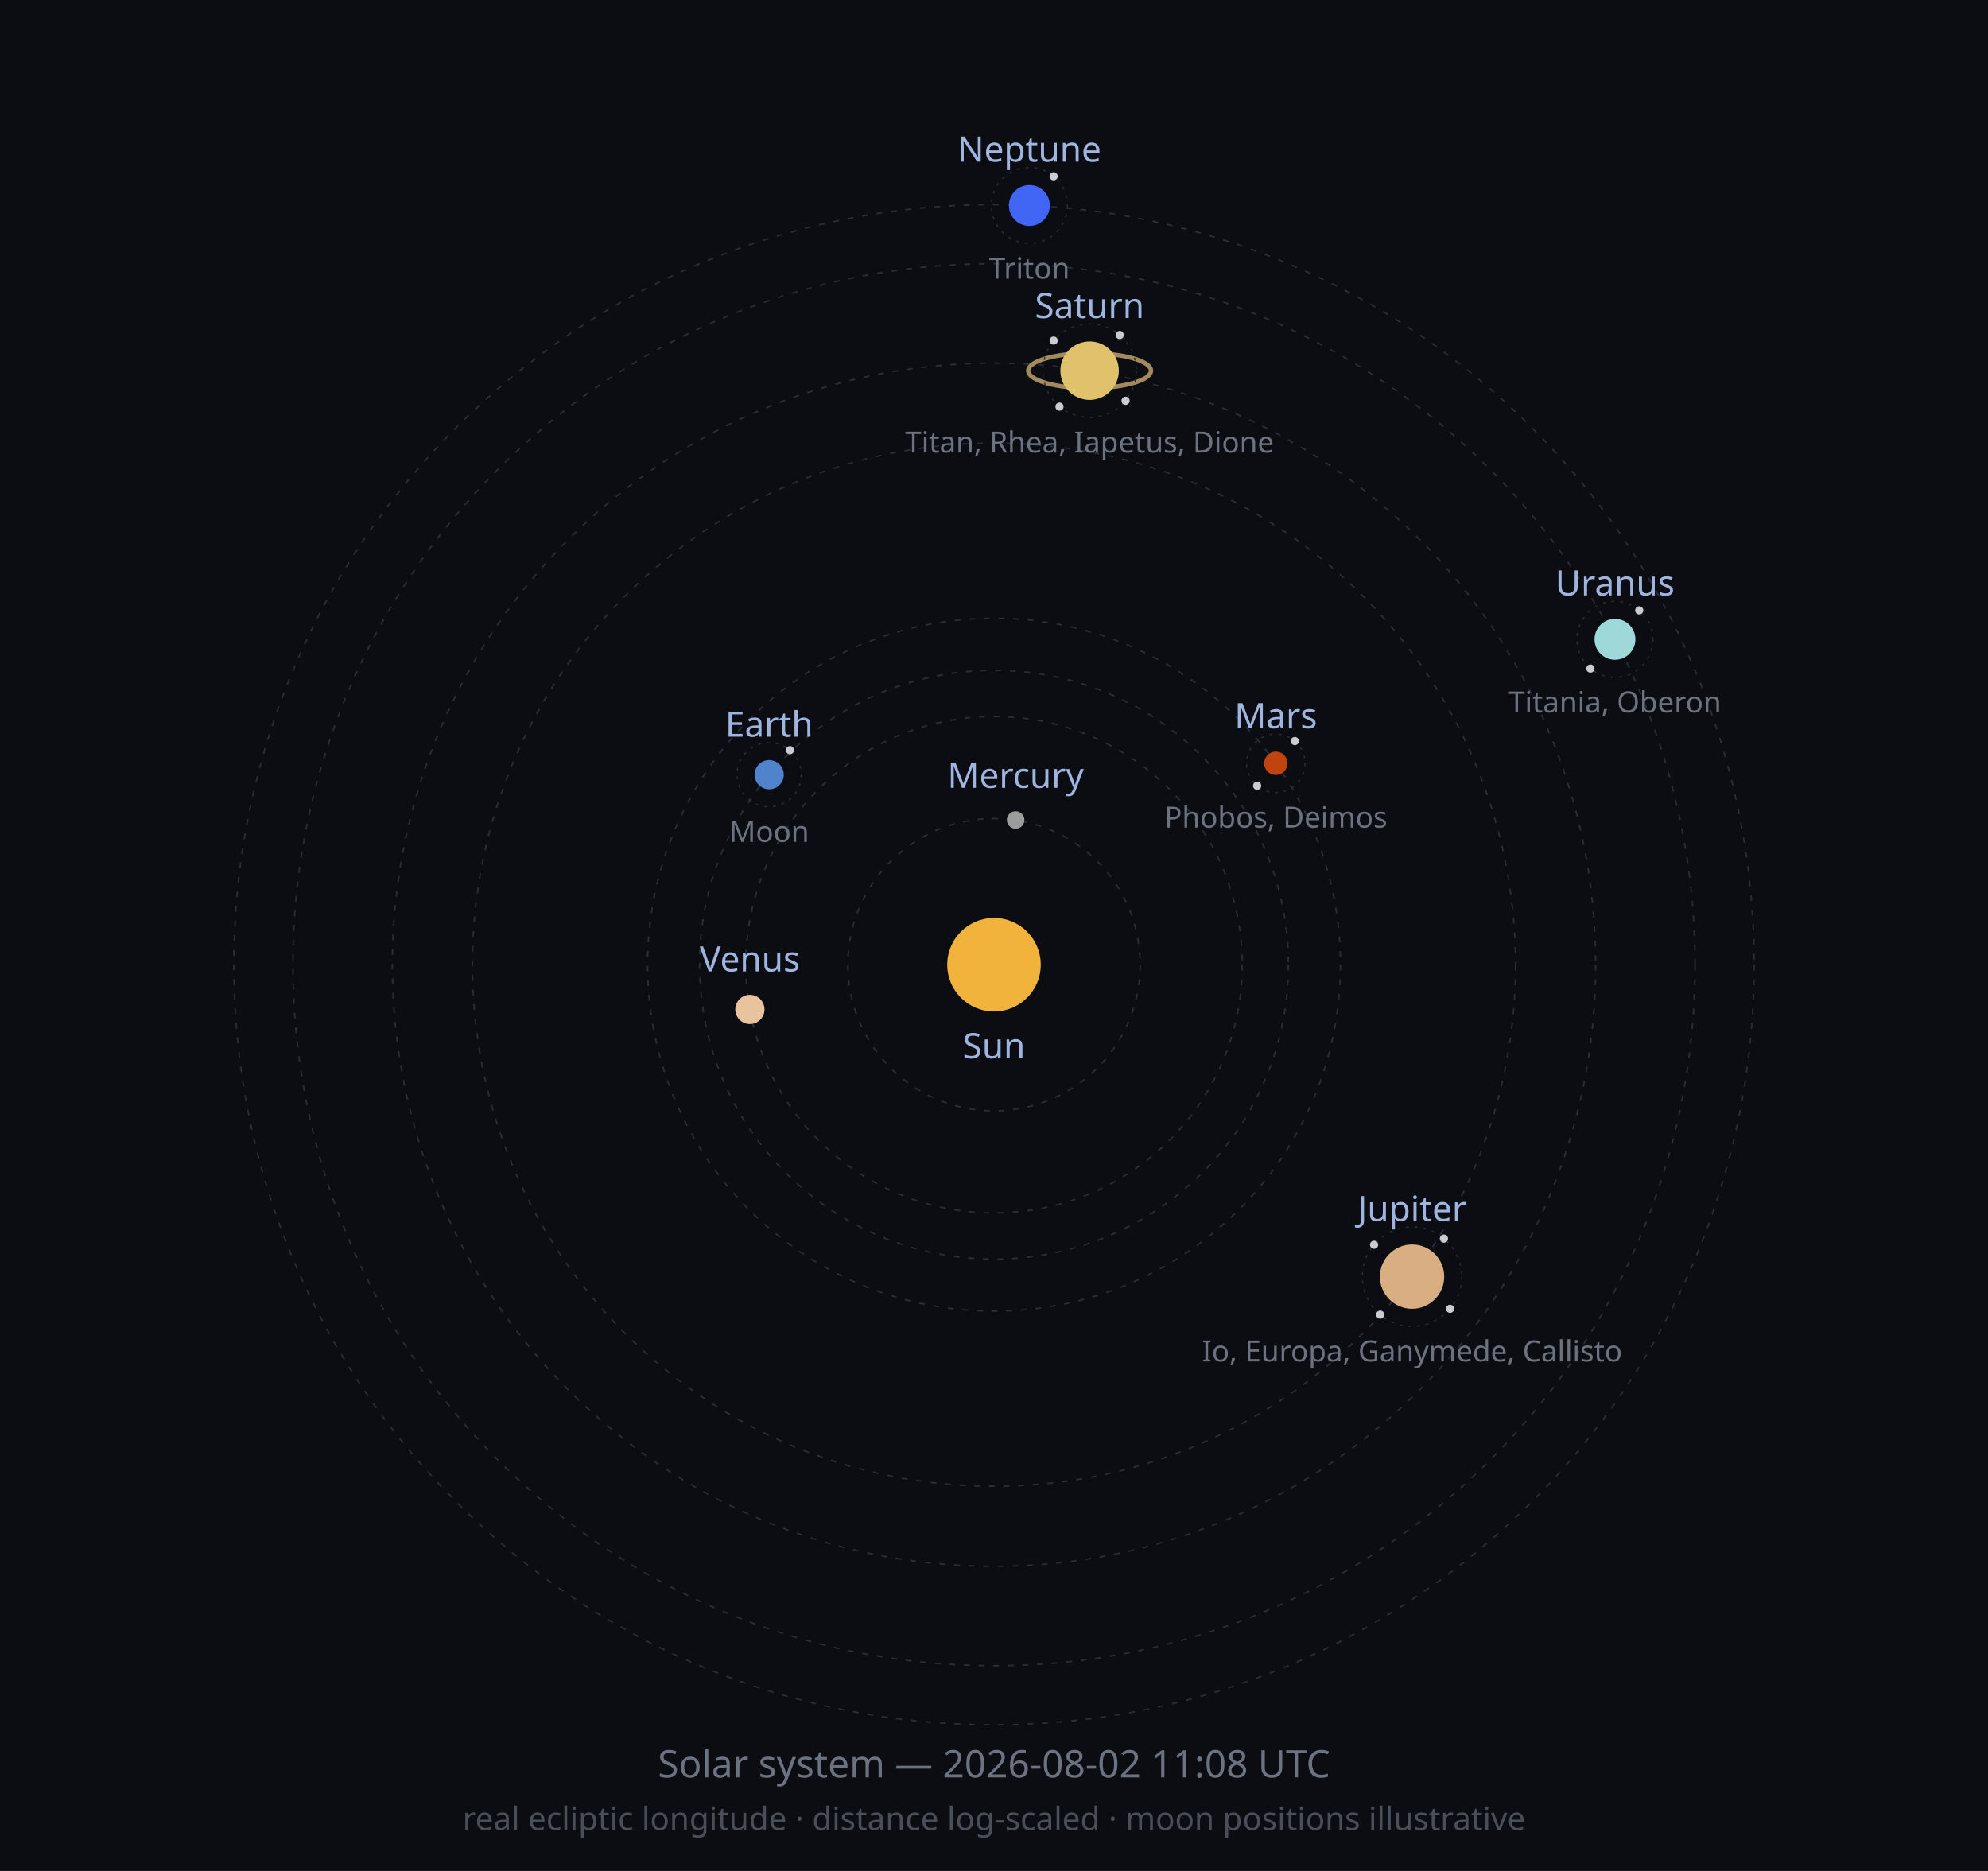
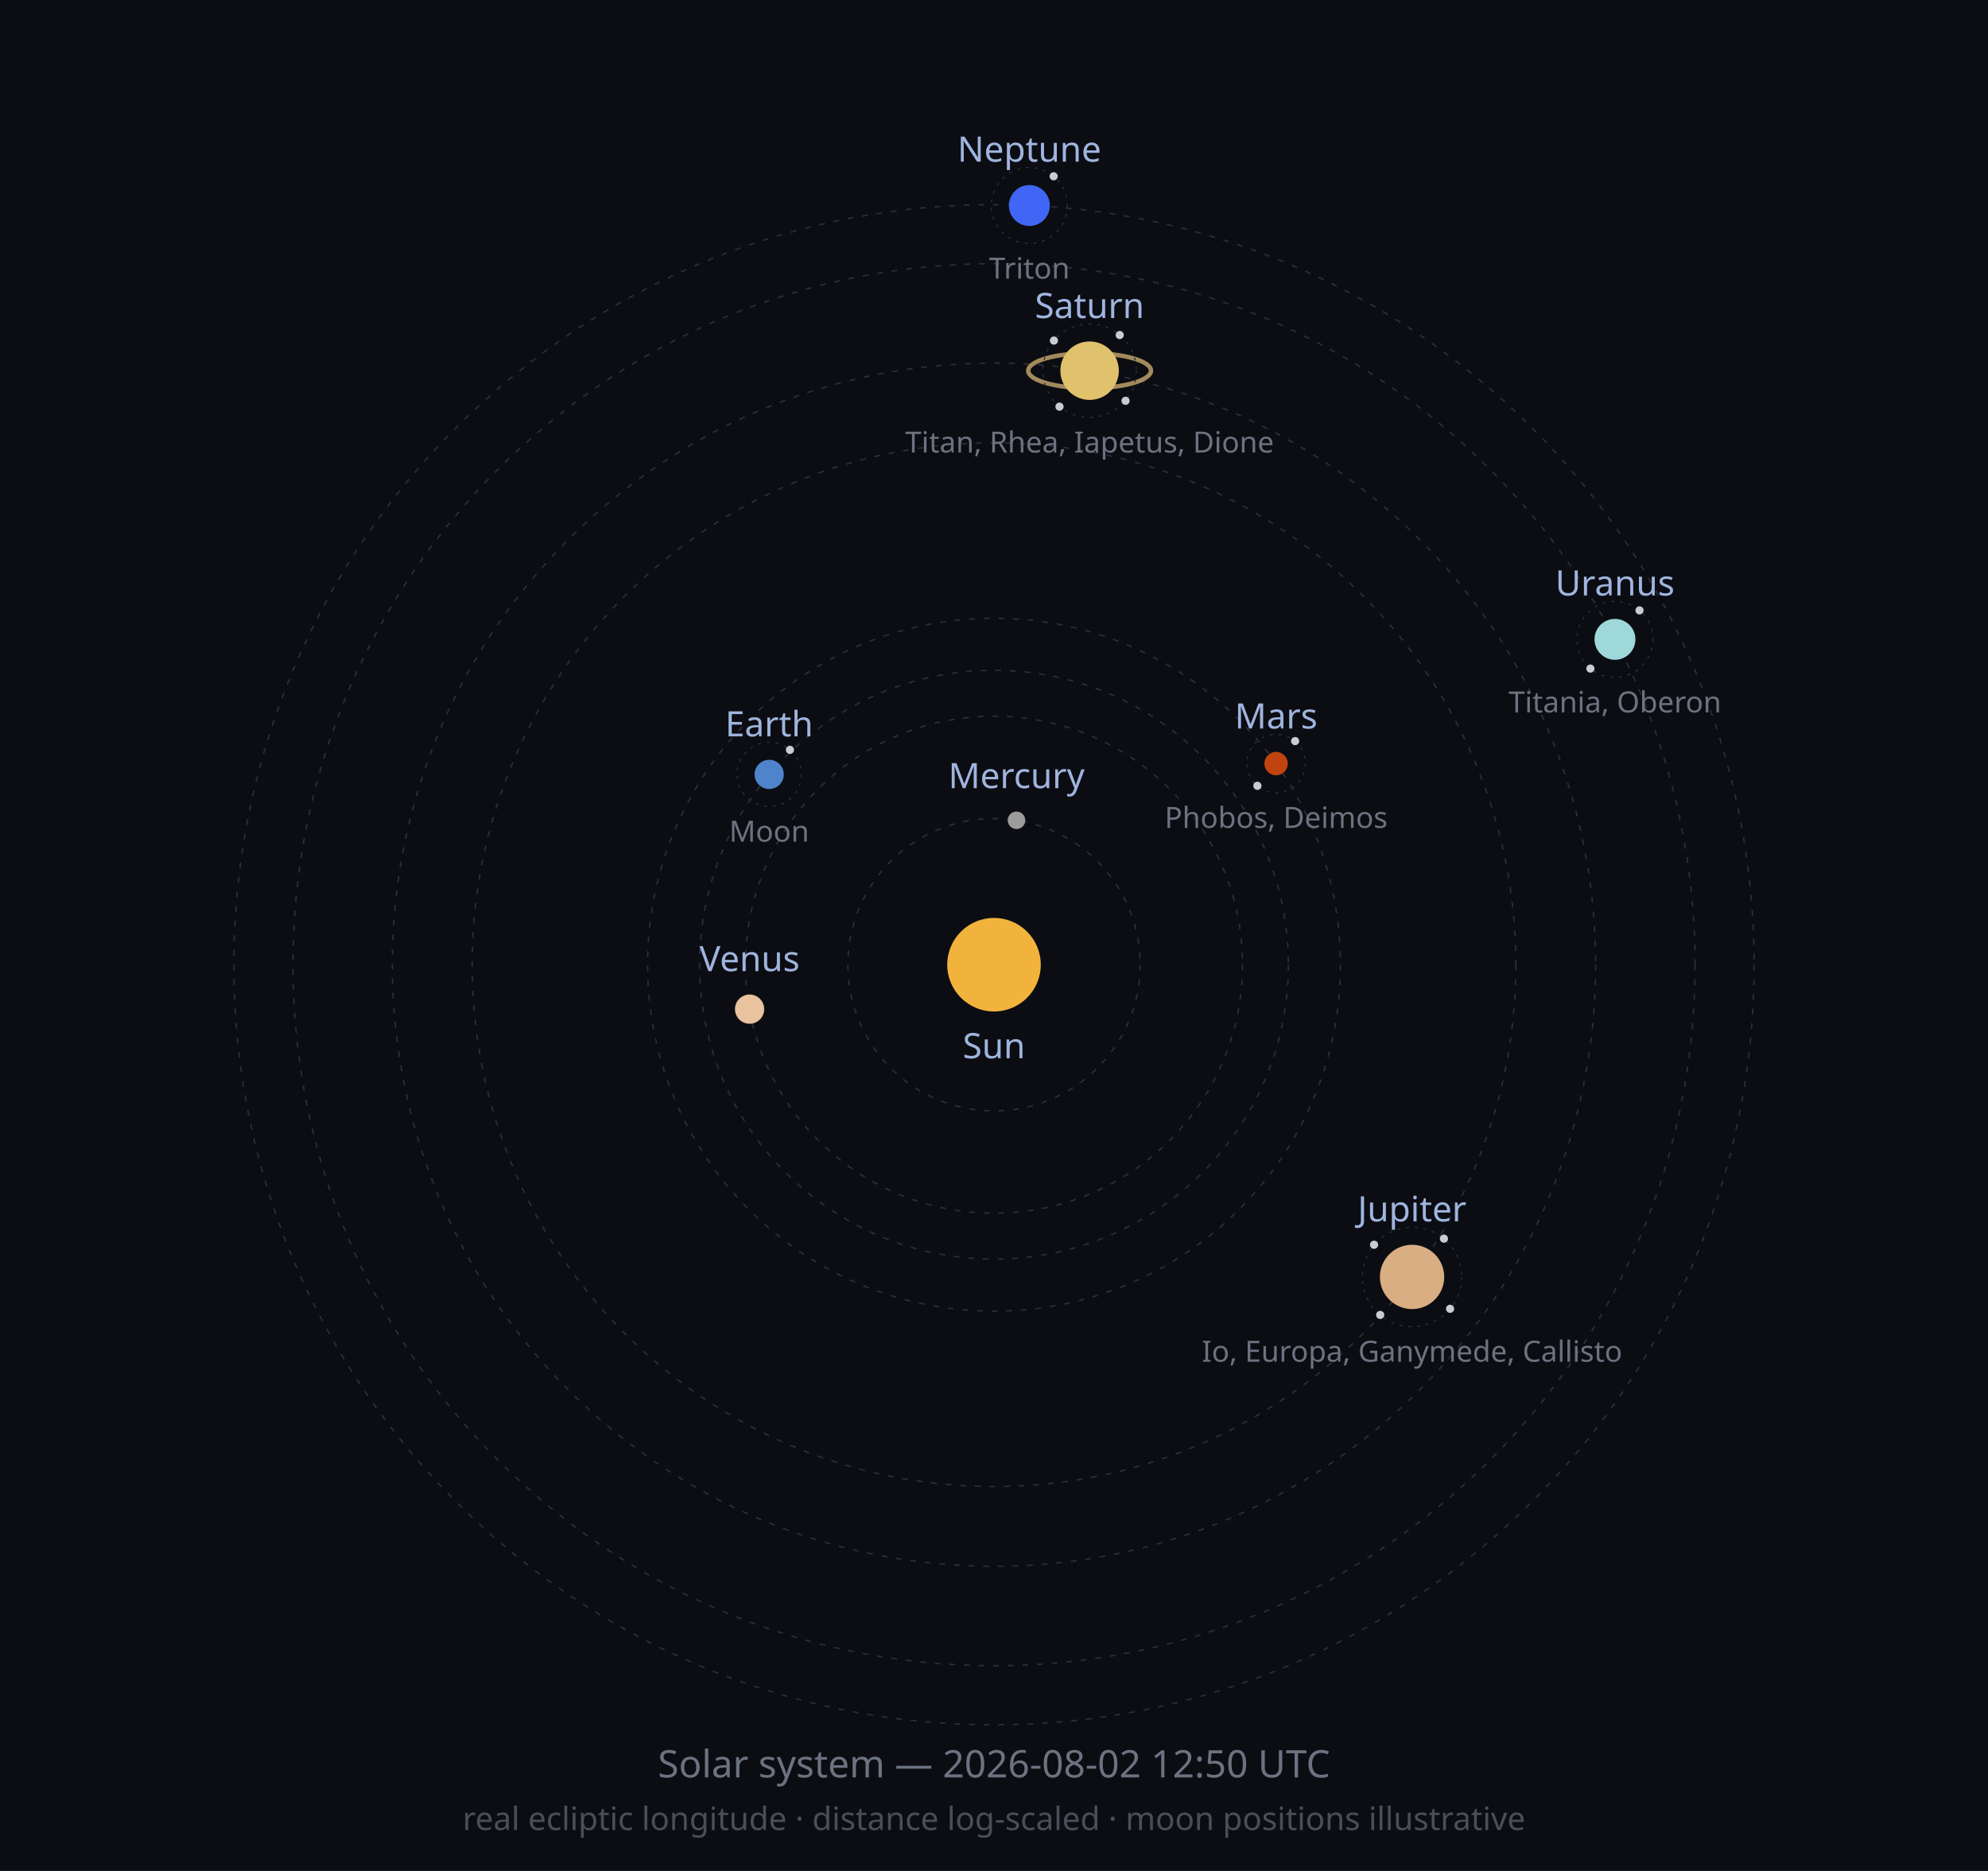
<svg xmlns="http://www.w3.org/2000/svg" width="680" height="640" viewBox="0 0 680 640" role="img">
  <defs>
    <marker id="arrow" viewBox="0 0 10 10" refX="8" refY="5" markerWidth="6" markerHeight="6" orient="auto-start-reverse">
      <path d="M2 1L8 5L2 9" fill="none" stroke="context-stroke" stroke-width="1.5" stroke-linecap="round" stroke-linejoin="round" />
    </marker>
  </defs>
  <style>
  .orbit { fill: none; stroke: #2A2E38; stroke-width: 0.5; stroke-dasharray: 2 3; }
  .moonorbit { fill: none; stroke: #2A2E38; stroke-width: 0.4; stroke-dasharray: 1 2; }
  .lbl { font-family: sans-serif; font-size: 12px; fill: #9FB4DE; }
  .moonlbl { font-family: sans-serif; font-size: 10px; fill: #6C7280; }
</style>
  <rect width="680" height="640" fill="#0B0D12" />
  <circle class="orbit" cx="340" cy="330" r="50.0" />
-   <circle class="orbit" cx="340" cy="330" r="84.9" />
+   <circle class="orbit" cx="340" cy="330" r="85.0" />
  <circle class="orbit" cx="340" cy="330" r="100.7" />
  <circle class="orbit" cx="340" cy="330" r="118.5" />
-   <circle class="orbit" cx="340" cy="330" r="178.4" />
+   <circle class="orbit" cx="340" cy="330" r="178.5" />
  <circle class="orbit" cx="340" cy="330" r="205.8" />
  <circle class="orbit" cx="340" cy="330" r="239.8" />
  <circle class="orbit" cx="340" cy="330" r="260.0" />
  <circle cx="340" cy="330" r="16" fill="#F2B33D" />
  <text class="lbl" x="340" y="362" text-anchor="middle">Sun</text>
-   <circle cx="347.4" cy="280.5" r="3" fill="#9C9C9C" />
-   <text class="lbl" x="347.4" y="269.5" text-anchor="middle">Mercury</text>
-   <circle cx="256.5" cy="345.3" r="5" fill="#E8C39E" />
-   <text class="lbl" x="256.5" y="332.3" text-anchor="middle">Venus</text>
-   <circle cx="263.1" cy="265.0" r="5" fill="#4F83CC" />
-   <circle class="moonorbit" cx="263.1" cy="265.0" r="11" />
-   <circle cx="270.2" cy="256.6" r="1.4" fill="#C9CDD3" />
-   <text class="moonlbl" x="263.1" y="288.0" text-anchor="middle">Moon</text>
-   <text class="lbl" x="263.1" y="252.0" text-anchor="middle">Earth</text>
-   <circle cx="436.4" cy="261.1" r="4" fill="#C1440E" />
-   <circle class="moonorbit" cx="436.4" cy="261.1" r="10" />
-   <circle cx="442.9" cy="253.5" r="1.4" fill="#C9CDD3" />
-   <circle cx="430.0" cy="268.8" r="1.4" fill="#C9CDD3" />
-   <text class="moonlbl" x="436.4" y="283.1" text-anchor="middle">Phobos, Deimos</text>
-   <text class="lbl" x="436.4" y="249.1" text-anchor="middle">Mars</text>
-   <circle cx="483.0" cy="436.7" r="11" fill="#D8AE82" />
-   <circle class="moonorbit" cx="483.0" cy="436.7" r="17" />
+   <circle cx="347.7" cy="280.6" r="3" fill="#9C9C9C" />
+   <text class="lbl" x="347.7" y="269.6" text-anchor="middle">Mercury</text>
+   <circle cx="256.4" cy="345.2" r="5" fill="#E8C39E" />
+   <text class="lbl" x="256.4" y="332.2" text-anchor="middle">Venus</text>
+   <circle cx="263.1" cy="264.9" r="5" fill="#4F83CC" />
+   <circle class="moonorbit" cx="263.1" cy="264.9" r="11" />
+   <circle cx="270.2" cy="256.5" r="1.4" fill="#C9CDD3" />
+   <text class="moonlbl" x="263.1" y="287.9" text-anchor="middle">Moon</text>
+   <text class="lbl" x="263.1" y="251.9" text-anchor="middle">Earth</text>
+   <circle cx="436.5" cy="261.2" r="4" fill="#C1440E" />
+   <circle class="moonorbit" cx="436.5" cy="261.2" r="10" />
+   <circle cx="443.0" cy="253.5" r="1.4" fill="#C9CDD3" />
+   <circle cx="430.1" cy="268.8" r="1.4" fill="#C9CDD3" />
+   <text class="moonlbl" x="436.5" y="283.2" text-anchor="middle">Phobos, Deimos</text>
+   <text class="lbl" x="436.5" y="249.2" text-anchor="middle">Mars</text>
+   <circle cx="483.0" cy="436.8" r="11" fill="#D8AE82" />
+   <circle class="moonorbit" cx="483.0" cy="436.8" r="17" />
  <circle cx="493.9" cy="423.7" r="1.4" fill="#C9CDD3" />
  <circle cx="496.0" cy="447.7" r="1.4" fill="#C9CDD3" />
-   <circle cx="472.1" cy="449.7" r="1.4" fill="#C9CDD3" />
+   <circle cx="472.1" cy="449.8" r="1.4" fill="#C9CDD3" />
  <circle cx="470.0" cy="425.8" r="1.4" fill="#C9CDD3" />
-   <text class="moonlbl" x="483.0" y="465.7" text-anchor="middle">Io, Europa, Ganymede, Callisto</text>
-   <text class="lbl" x="483.0" y="417.7" text-anchor="middle">Jupiter</text>
+   <text class="moonlbl" x="483.0" y="465.8" text-anchor="middle">Io, Europa, Ganymede, Callisto</text>
+   <text class="lbl" x="483.0" y="417.8" text-anchor="middle">Jupiter</text>
  <ellipse cx="372.7" cy="126.8" rx="21.0" ry="6.0" fill="none" stroke="#C9A96E" stroke-width="1.5" opacity="0.8" />
  <circle cx="372.7" cy="126.8" r="10" fill="#E0C16C" />
  <circle class="moonorbit" cx="372.7" cy="126.8" r="16" />
  <circle cx="383.0" cy="114.6" r="1.4" fill="#C9CDD3" />
  <circle cx="385.0" cy="137.1" r="1.4" fill="#C9CDD3" />
  <circle cx="362.4" cy="139.1" r="1.4" fill="#C9CDD3" />
-   <circle cx="360.4" cy="116.5" r="1.4" fill="#C9CDD3" />
+   <circle cx="360.5" cy="116.5" r="1.4" fill="#C9CDD3" />
  <text class="moonlbl" x="372.7" y="154.8" text-anchor="middle">Titan, Rhea, Iapetus, Dione</text>
  <text class="lbl" x="372.7" y="108.8" text-anchor="middle">Saturn</text>
  <circle cx="552.4" cy="218.7" r="7" fill="#9FD8D8" />
  <circle class="moonorbit" cx="552.4" cy="218.7" r="13" />
-   <circle cx="560.7" cy="208.8" r="1.4" fill="#C9CDD3" />
+   <circle cx="560.8" cy="208.8" r="1.4" fill="#C9CDD3" />
  <circle cx="544.0" cy="228.7" r="1.4" fill="#C9CDD3" />
  <text class="moonlbl" x="552.4" y="243.7" text-anchor="middle">Titania, Oberon</text>
  <text class="lbl" x="552.4" y="203.7" text-anchor="middle">Uranus</text>
  <circle cx="352.1" cy="70.3" r="7" fill="#4166F5" />
  <circle class="moonorbit" cx="352.1" cy="70.3" r="13" />
  <circle cx="360.4" cy="60.3" r="1.4" fill="#C9CDD3" />
  <text class="moonlbl" x="352.1" y="95.3" text-anchor="middle">Triton</text>
  <text class="lbl" x="352.1" y="55.3" text-anchor="middle">Neptune</text>
-   <text x="340" y="608" font-size="13" fill="#6C7280" text-anchor="middle" font-family="sans-serif">Solar system — 2026-08-02 11:08 UTC</text>
+   <text x="340" y="608" font-size="13" fill="#6C7280" text-anchor="middle" font-family="sans-serif">Solar system — 2026-08-02 12:50 UTC</text>
  <text x="340" y="626" font-size="11" fill="#4A4E58" text-anchor="middle" font-family="sans-serif">real ecliptic longitude · distance log-scaled · moon positions illustrative</text>
</svg>
